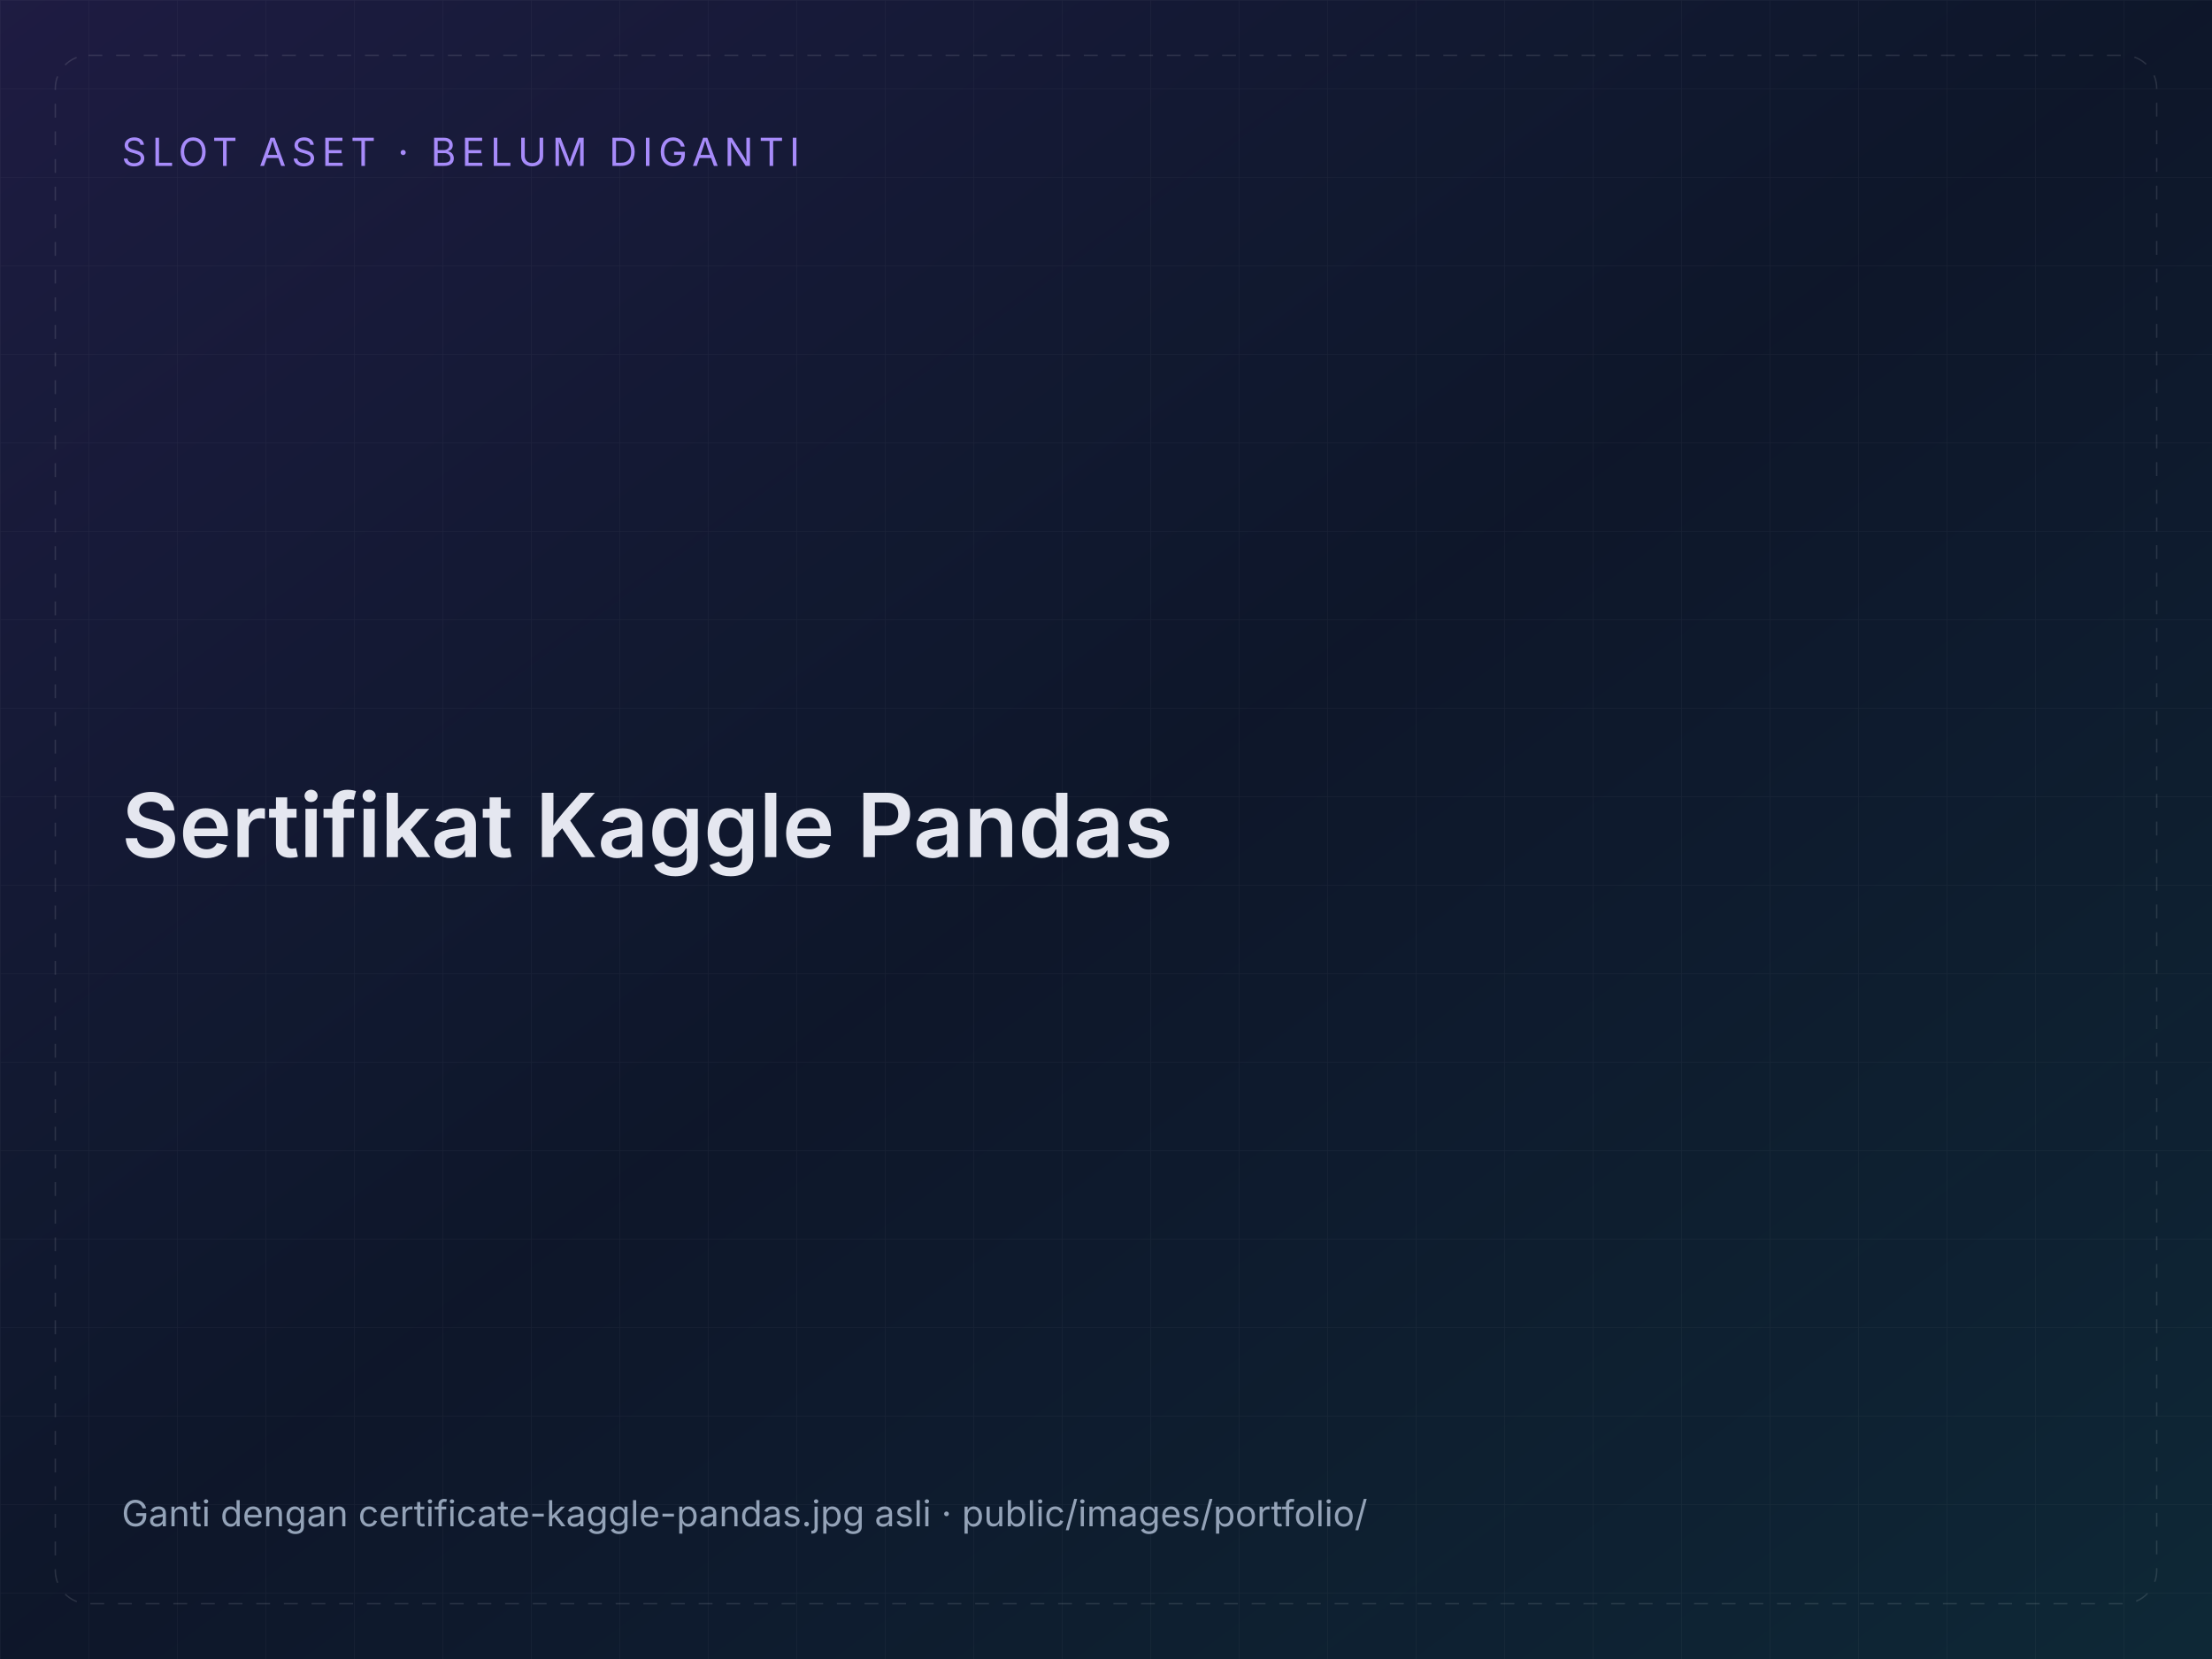
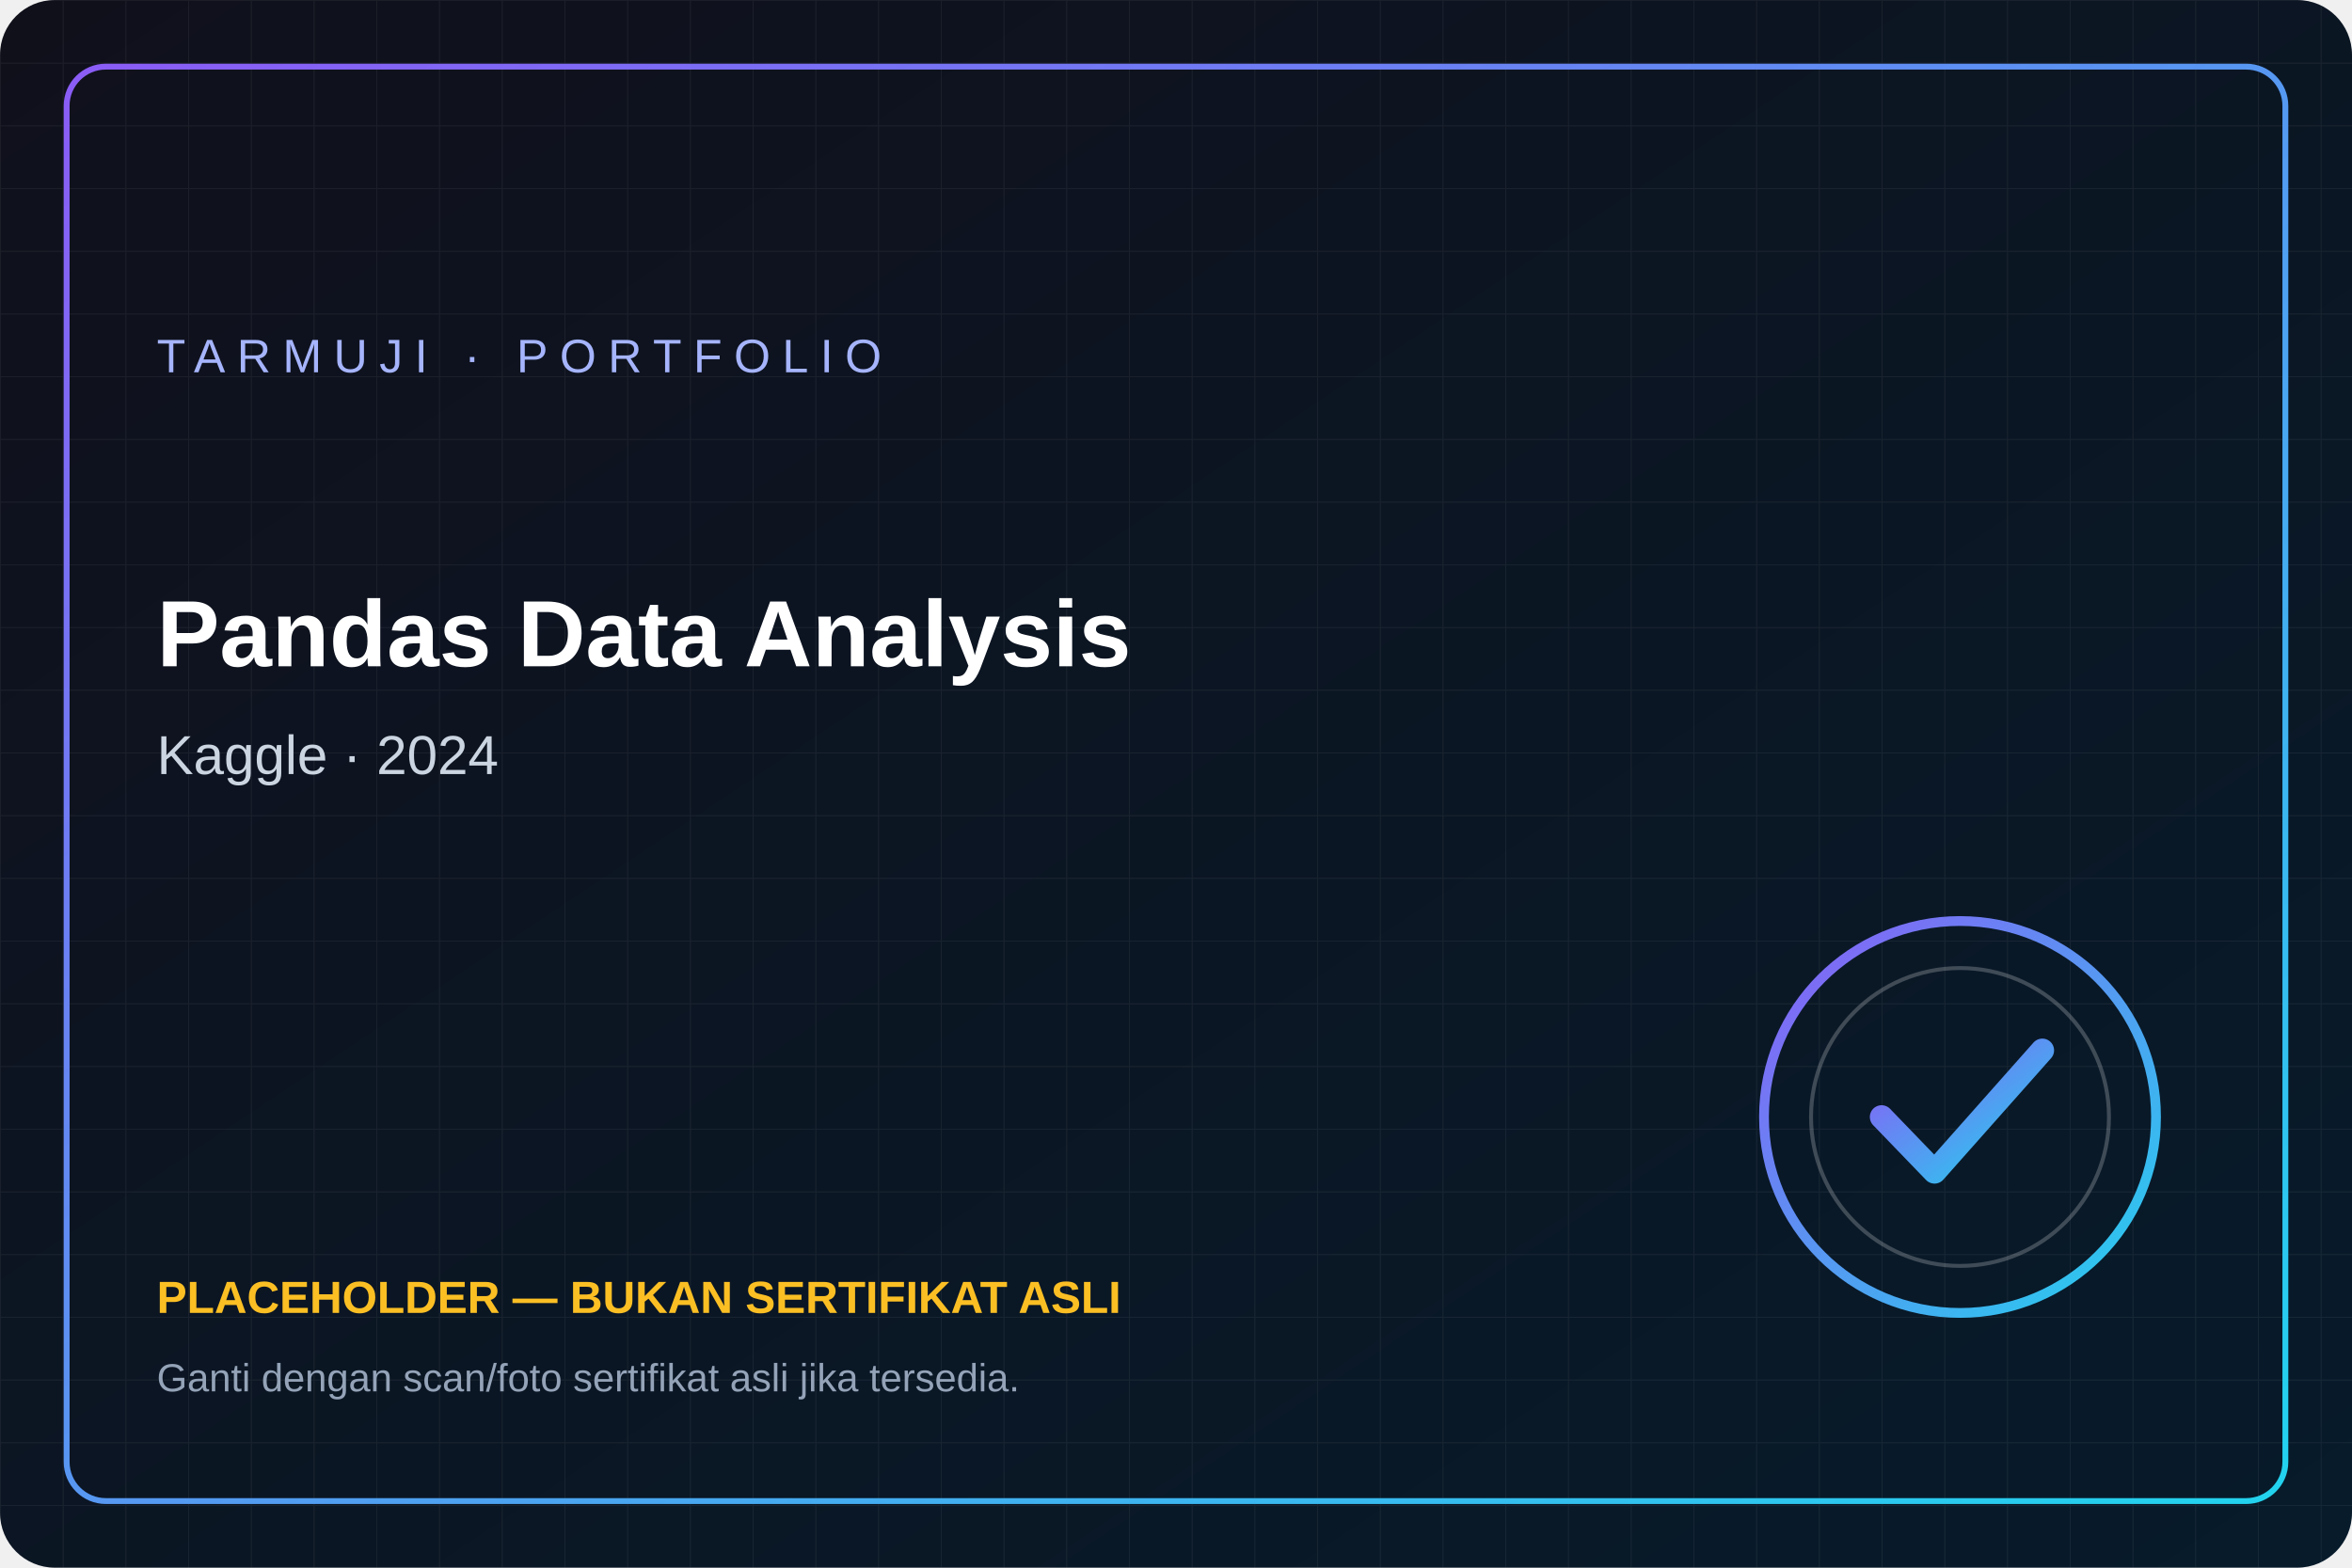
- <svg xmlns="http://www.w3.org/2000/svg" width="1600" height="1200" viewBox="0 0 1600 1200" role="img" aria-label="Slot aset: Sertifikat Kaggle Pandas (belum diganti)">
+ <svg xmlns="http://www.w3.org/2000/svg" width="1200" height="800" viewBox="0 0 1200 800" role="img" aria-labelledby="title desc">
  <defs>
-     <linearGradient id="g" x1="0" y1="0" x2="1" y2="1">
-       <stop offset="0" stop-color="#7c5cff" stop-opacity=".18" />
-       <stop offset=".5" stop-color="#3b82f6" stop-opacity=".08" />
-       <stop offset="1" stop-color="#22d3ee" stop-opacity=".14" />
+     <linearGradient id="bg" x1="0" y1="0" x2="1" y2="1">
+       <stop offset="0%" stop-color="#10101b" />
+       <stop offset="100%" stop-color="#071b2b" />
    </linearGradient>
-     <pattern id="p" width="64" height="64" patternUnits="userSpaceOnUse">
-       <path d="M64 0H0V64" fill="none" stroke="#ffffff" stroke-opacity=".04" />
+     <linearGradient id="accent" x1="0" y1="0" x2="1" y2="1">
+       <stop offset="0%" stop-color="#8B5CF6" />
+       <stop offset="100%" stop-color="#22D3EE" />
+     </linearGradient>
+     <pattern id="grid" width="32" height="32" patternUnits="userSpaceOnUse">
+       <path d="M32 0H0V32" fill="none" stroke="#ffffff" stroke-opacity=".055" stroke-width="1" />
    </pattern>
  </defs>
-   <rect width="100%" height="100%" fill="#0a0d18" />
-   <rect width="100%" height="100%" fill="url(#g)" />
-   <rect width="100%" height="100%" fill="url(#p)" />
-   <rect x="40" y="40" width="1520" height="1120" rx="24" fill="none" stroke="#ffffff" stroke-opacity=".12" stroke-dasharray="10 10" />
-   <g font-family="Space Grotesk, Inter, Arial, sans-serif" fill="#e5e7f0">
-     <text x="88" y="120" font-size="28" letter-spacing="4" fill="#a78bfa">SLOT ASET · BELUM DIGANTI</text>
-     <text x="88" y="620.0" font-size="64" font-weight="600">Sertifikat Kaggle Pandas</text>
-     <text x="88" y="1104" font-size="26" fill="#94a3b8">Ganti dengan certificate-kaggle-pandas.jpg asli · public/images/portfolio/</text>
-   </g>
+   <rect width="1200" height="800" rx="28" fill="url(#bg)" />
+   <rect width="1200" height="800" rx="28" fill="url(#grid)" />
+   <rect x="34" y="34" width="1132" height="732" rx="20" fill="none" stroke="url(#accent)" stroke-width="3" />
+   <path d="M80 125H360" stroke="url(#accent)" stroke-width="8" stroke-linecap="round" />
+   <text x="80" y="190" fill="#a5b4fc" font-family="Arial, Helvetica, sans-serif" font-size="24" letter-spacing="6">TARMUJI · PORTFOLIO</text>
+   <text x="80" y="340" fill="#ffffff" font-family="Arial, Helvetica, sans-serif" font-size="48" font-weight="700">Pandas Data Analysis</text>
+   <text x="80" y="395" fill="#cbd5e1" font-family="Arial, Helvetica, sans-serif" font-size="28">Kaggle · 2024</text>
+   <circle cx="1000" cy="570" r="100" fill="none" stroke="url(#accent)" stroke-width="5" />
+   <circle cx="1000" cy="570" r="76" fill="none" stroke="#ffffff" stroke-opacity=".22" stroke-width="2" />
+   <path d="M960 570l27 28 55-62" fill="none" stroke="url(#accent)" stroke-width="12" stroke-linecap="round" stroke-linejoin="round" />
+   <text x="80" y="670" fill="#fbbf24" font-family="Arial, Helvetica, sans-serif" font-size="23" font-weight="700">PLACEHOLDER — BUKAN SERTIFIKAT ASLI</text>
+   <text x="80" y="710" fill="#94a3b8" font-family="Arial, Helvetica, sans-serif" font-size="20">Ganti dengan scan/foto sertifikat asli jika tersedia.</text>
</svg>
